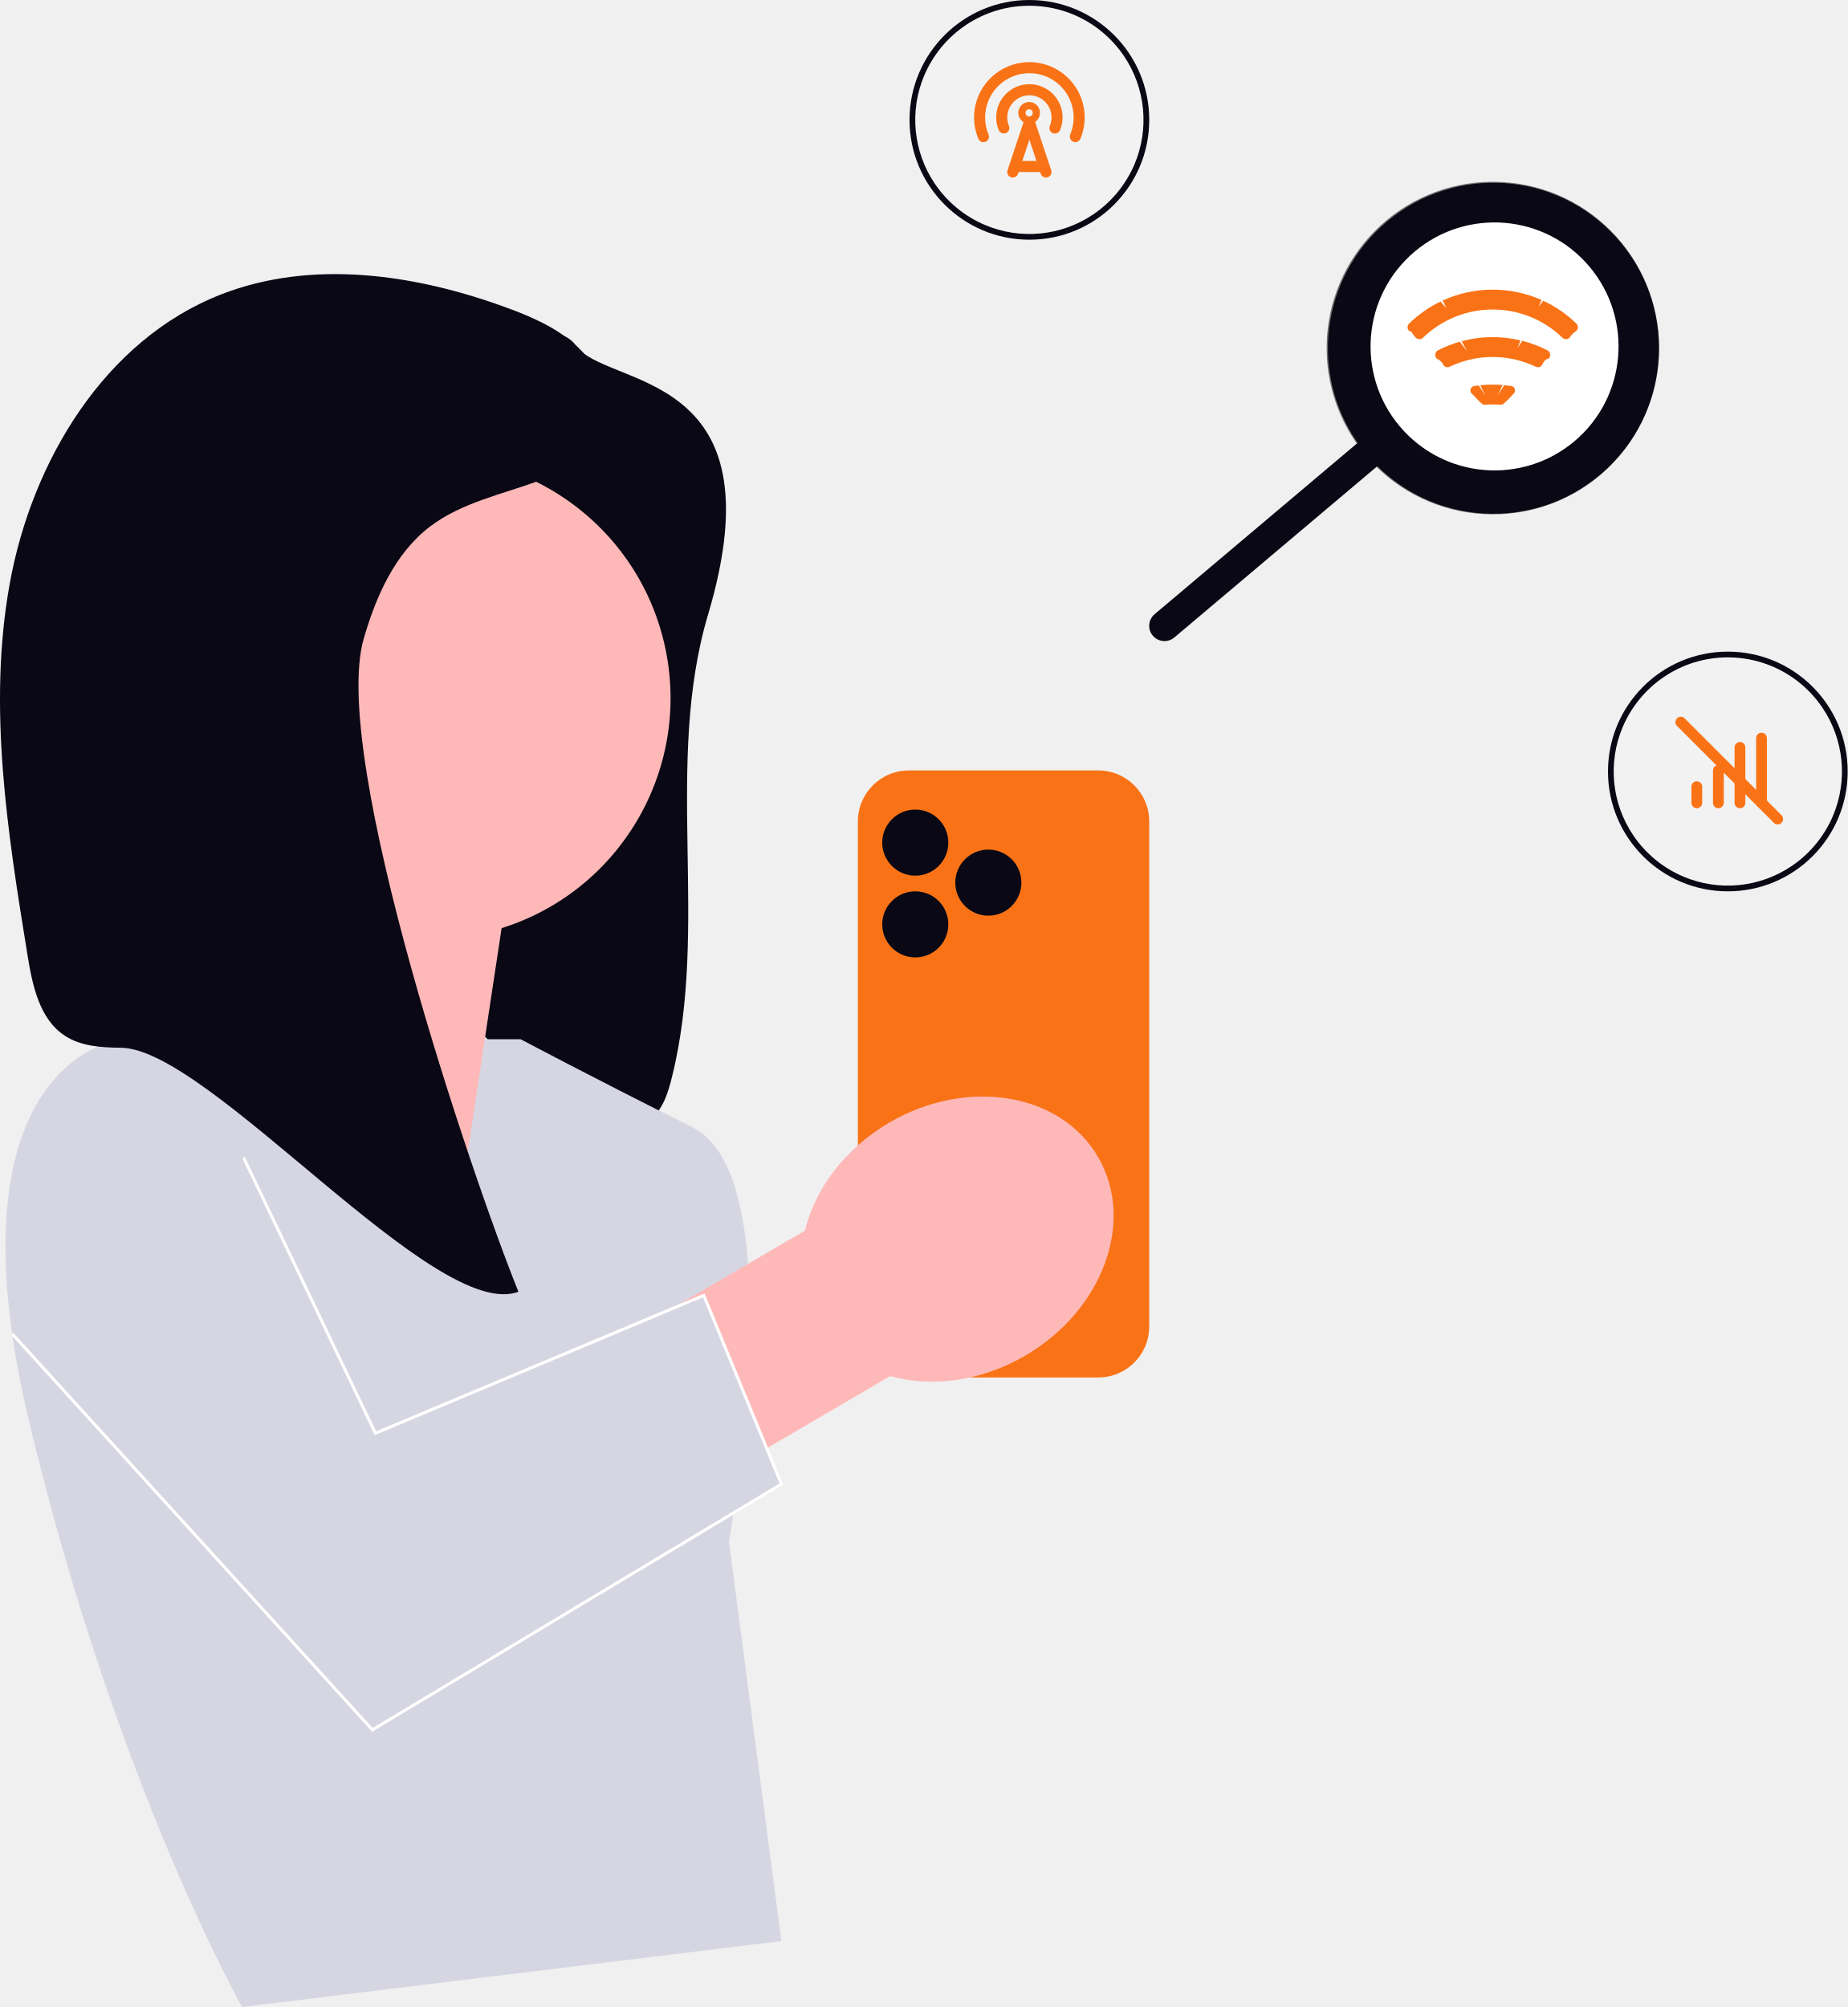
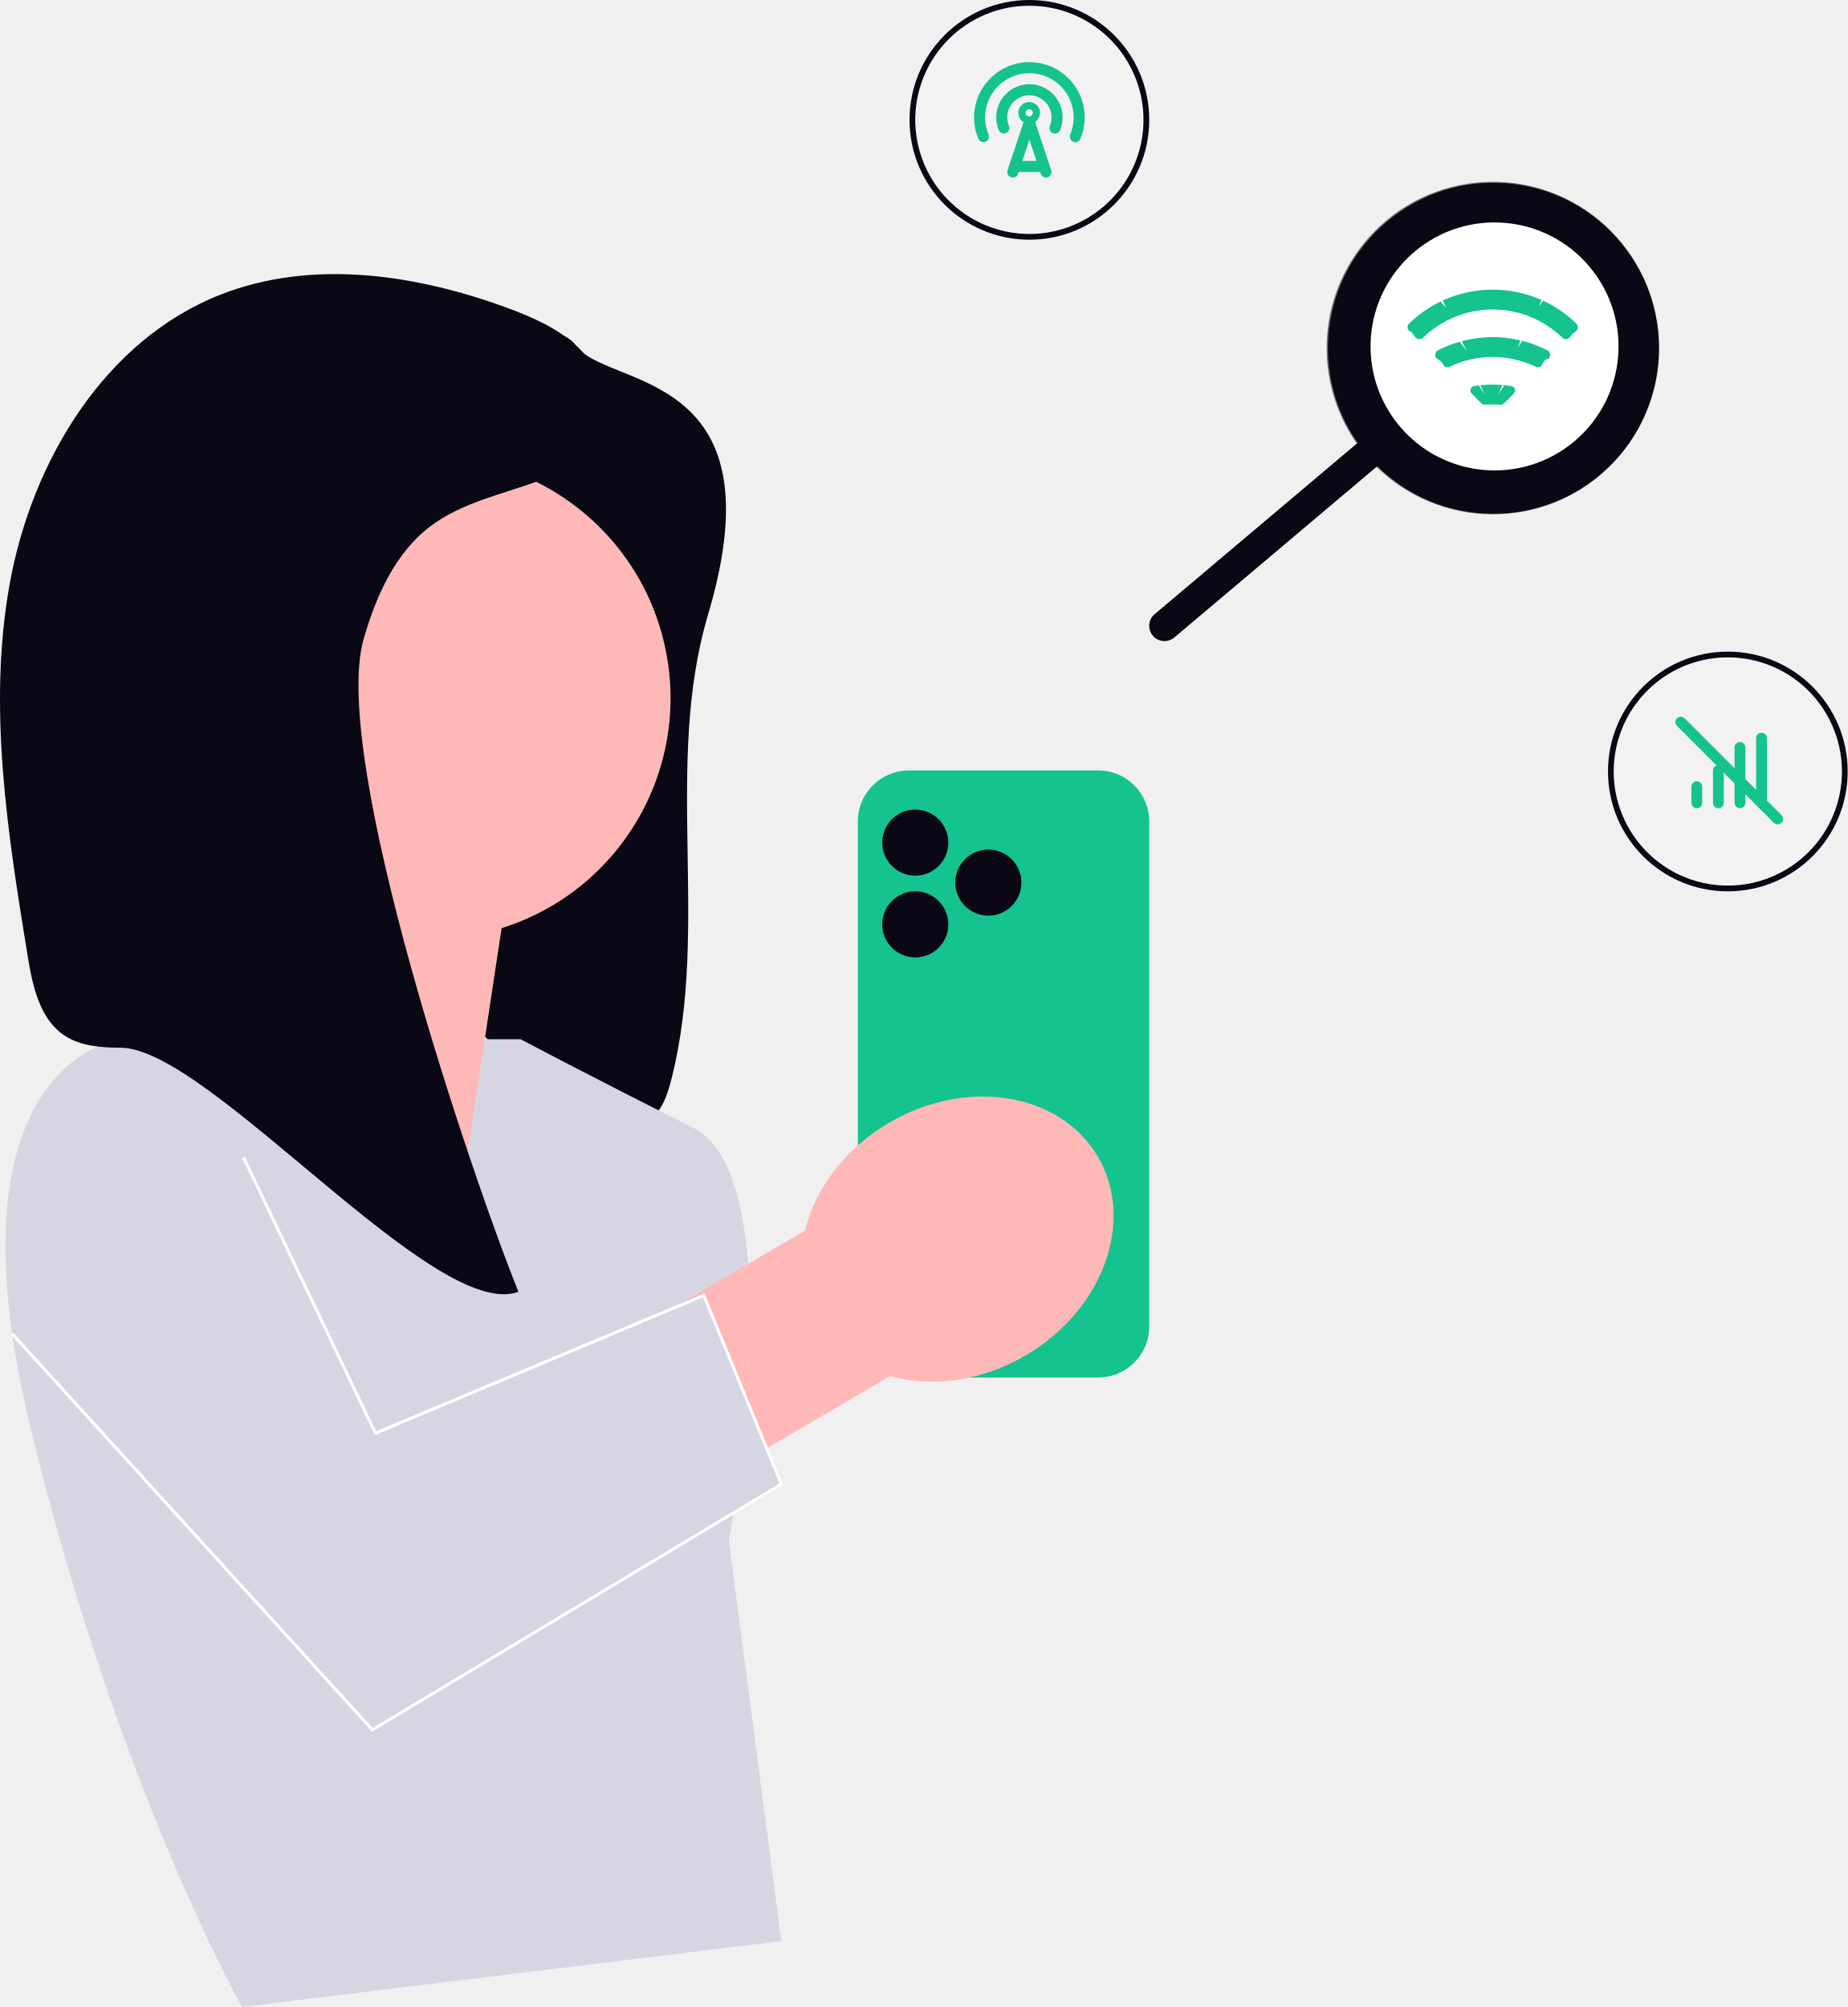
<svg xmlns="http://www.w3.org/2000/svg" width="662.896" height="720.044" viewBox="0 0 662.896 720.044" role="img" artist="Katerina Limpitsouni" source="https://undraw.co/">
  <g transform="translate(-768.215 -159.332)">
    <path d="M92.039,34.809C110.164,29.187,188.96,8.3,199.531,24.06s74.17,7.524,47.61,96.719c-15.9,53.39.526,111.792-12.94,165.846-1.359,5.455-3.034,11.252-7.358,14.845-7.331,6.092-18.283,3.1-27.231-.185-11.785-4.327-25.206-10.423-28.031-22.656-2.564-11.108-37.174-22.367-31.172-32.06,26.443-42.7,70.167-98.965,46.167-143.085-5.4-9.923-12.114-19.605-13.567-30.808s4.854-24.515,16.071-25.85" transform="translate(775.111 259.041)" fill="#090814" />
    <path d="M172.154,272.037l98.24-16.877" transform="translate(781.114 276.79)" fill="#d6d6e3" />
    <path d="M186.685,255.377H43.047s-63.823,7.516-32.65,137.582S86.717,602.57,86.717,602.57L280.2,578.921l-18.811-143.5s23.648-130.066-12.9-148.34-61.808-31.7-61.808-31.7Z" transform="translate(768.351 276.806)" fill="#d6d6e3" />
    <path d="M62.8,147.509a86.532,86.532,0,1,1,112.456,82.576L158.528,340.638,73.25,269.573s18.422-23.466,28.3-49.925A86.438,86.438,0,0,1,62.8,147.509Z" transform="translate(772.92 262.24)" fill="#ffb8b8" />
    <path d="M217.653,49.813c.639-9.346-4.407-18.4-11.419-24.61s-15.813-10-24.61-13.218C148.838-.021,111.805-5.411,79.286,7.3,37.578,23.607,11.428,67.063,3.478,111.134s-.753,89.3,6.444,133.5c1.747,10.728,4.276,22.711,13.385,28.642,5.8,3.775,13.092,4.219,20.009,4.272,31.927.247,112.8,98.788,142.688,87.556-16.586-41.041-67.851-191.9-55.484-234.4,4.416-15.178,11.169-30.521,23.732-40.115,11.284-8.617,25.759-11.509,39.072-16.444s26.95-13.539,30.5-27.287l-6.293-.376" transform="translate(768.215 257.671)" fill="#090814" />
-     <path d="M372.589,383.44H304.605a18.29,18.29,0,0,1-18.27-18.27V183.927a18.29,18.29,0,0,1,18.27-18.27h67.984a18.29,18.29,0,0,1,18.27,18.27V365.17A18.29,18.29,0,0,1,372.589,383.44Z" transform="translate(789.669 270.083)" fill="#F97316" />
+     <path d="M372.589,383.44H304.605a18.29,18.29,0,0,1-18.27-18.27V183.927a18.29,18.29,0,0,1,18.27-18.27h67.984a18.29,18.29,0,0,1,18.27,18.27V365.17A18.29,18.29,0,0,1,372.589,383.44Z" transform="translate(789.669 270.083)" fill="#14C38E" />
    <circle cx="11.856" cy="11.856" r="11.856" transform="translate(1084.739 449.781)" fill="#090814" />
    <circle cx="11.856" cy="11.856" r="11.856" transform="translate(1110.949 464.133)" fill="#090814" />
    <circle cx="11.856" cy="11.856" r="11.856" transform="translate(1084.739 479.108)" fill="#090814" />
    <path d="M305.454,374.795l-89.423,52.339-30.559-52.211L274.9,322.584c3.666-14.955,14.266-29.379,30.2-38.7,27.874-16.315,61.416-10.84,74.918,12.229s1.851,54.994-26.024,71.309C338.056,376.742,320.288,378.921,305.454,374.795Z" transform="translate(782.112 278.238)" fill="#ffb8b8" />
    <path d="M87.087,294.869l47.3,98.893L252.2,344.315l27.834,67.7L133.309,500.18,4.052,358.078" transform="translate(768.518 279.765)" fill="#d6d6e3" />
    <path d="M133.236,500.883l-.3-.325L3.681,358.457l.8-.724L133.438,499.508l145.954-87.7L251.94,345.037,134.147,394.472l-.22-.462-47.3-98.893.97-.464,47.076,98.431,117.845-49.458.207.5,28.009,68.125-.4.238Z" transform="translate(768.491 279.749)" fill="#fff" />
    <g transform="translate(1180.526 224.546)">
      <g transform="translate(63.65)" fill="#fff" stroke="#707070" stroke-width="1">
        <circle cx="59.658" cy="59.658" r="59.658" stroke="none" />
        <circle cx="59.658" cy="59.658" r="59.158" fill="none" />
      </g>
      <g transform="translate(92.673 38.697)">
        <g transform="translate(0)">
-           <path d="M205.938,350.387a43.21,43.21,0,0,1,11.278-7.894l2.12,2.393-1.35-2.757a43.209,43.209,0,0,1,35.481-.188l-1.1,2.393,1.691-2.126a43.179,43.179,0,0,1,11.823,8.129,1.959,1.959,0,0,1,.617,1.268,1.842,1.842,0,0,1-.539,1.431,6.9,6.9,0,0,0-2.422,2.421,1.865,1.865,0,0,1-2.6.016,35.94,35.94,0,0,0-49.994,0,1.865,1.865,0,0,1-2.6-.016c-1.136-1.022-1.4-2.466-2.377-2.377a1.936,1.936,0,0,1-.585-1.257,1.852,1.852,0,0,1,.565-1.435Z" transform="translate(-205.37 -338.224)" fill="#F97316" />
-           <path d="M247.719,416.844a1.87,1.87,0,0,1,1-1.387,42.557,42.557,0,0,1,7.8-3.065l2.521,3.324-1.864-3.507a42.986,42.986,0,0,1,21.094-.3l-.97,2.674,1.584-2.521a42.656,42.656,0,0,1,9.028,3.395,1.885,1.885,0,0,1,.475,3.01c-1.09.067-1.81,1.08-2.528,2.528a1.876,1.876,0,0,1-2.131.355,35.883,35.883,0,0,0-30.825,0,1.875,1.875,0,0,1-2.131-.355,4.868,4.868,0,0,0-2.529-2.528,1.864,1.864,0,0,1-.528-1.623Z" transform="translate(-237.755 -393.708)" fill="#F97316" />
-           <path d="M302.741,483.789q.828-.13,1.667-.227l2.19,3.486-1.632-3.545a43.77,43.77,0,0,1,7.981-.084l-1.671,3.629,2.249-3.579q1.288.122,2.556.32a1.556,1.556,0,0,1,1.258,1.076,1.6,1.6,0,0,1-.39,1.634c-.9.886-1.9,2.116-3.541,3.541a1.573,1.573,0,0,1-1.234.464c-.908-.067-1.838-.1-2.762-.1h0c-.925,0-1.854.034-2.762.1a1.578,1.578,0,0,1-1.234-.464c-1.692-1.445-2.548-2.769-3.541-3.541a1.6,1.6,0,0,1-.39-1.634A1.555,1.555,0,0,1,302.741,483.789Z" transform="translate(-278.846 -449.205)" fill="#F97316" />
+           <path d="M205.938,350.387a43.21,43.21,0,0,1,11.278-7.894l2.12,2.393-1.35-2.757a43.209,43.209,0,0,1,35.481-.188l-1.1,2.393,1.691-2.126a43.179,43.179,0,0,1,11.823,8.129,1.959,1.959,0,0,1,.617,1.268,1.842,1.842,0,0,1-.539,1.431,6.9,6.9,0,0,0-2.422,2.421,1.865,1.865,0,0,1-2.6.016,35.94,35.94,0,0,0-49.994,0,1.865,1.865,0,0,1-2.6-.016c-1.136-1.022-1.4-2.466-2.377-2.377a1.936,1.936,0,0,1-.585-1.257,1.852,1.852,0,0,1,.565-1.435Z" transform="translate(-205.37 -338.224)" fill="#14C38E" />
+           <path d="M247.719,416.844a1.87,1.87,0,0,1,1-1.387,42.557,42.557,0,0,1,7.8-3.065l2.521,3.324-1.864-3.507a42.986,42.986,0,0,1,21.094-.3l-.97,2.674,1.584-2.521a42.656,42.656,0,0,1,9.028,3.395,1.885,1.885,0,0,1,.475,3.01c-1.09.067-1.81,1.08-2.528,2.528a1.876,1.876,0,0,1-2.131.355,35.883,35.883,0,0,0-30.825,0,1.875,1.875,0,0,1-2.131-.355,4.868,4.868,0,0,0-2.529-2.528,1.864,1.864,0,0,1-.528-1.623Z" transform="translate(-237.755 -393.708)" fill="#14C38E" />
+           <path d="M302.741,483.789q.828-.13,1.667-.227l2.19,3.486-1.632-3.545a43.77,43.77,0,0,1,7.981-.084l-1.671,3.629,2.249-3.579q1.288.122,2.556.32a1.556,1.556,0,0,1,1.258,1.076,1.6,1.6,0,0,1-.39,1.634c-.9.886-1.9,2.116-3.541,3.541a1.573,1.573,0,0,1-1.234.464c-.908-.067-1.838-.1-2.762-.1h0c-.925,0-1.854.034-2.762.1a1.578,1.578,0,0,1-1.234-.464c-1.692-1.445-2.548-2.769-3.541-3.541a1.6,1.6,0,0,1-.39-1.634A1.555,1.555,0,0,1,302.741,483.789Z" transform="translate(-278.846 -449.205)" fill="#14C38E" />
        </g>
      </g>
      <path d="M389.84,286.12a59.374,59.374,0,1,1-3.366,87.686l-72.83,61.453a5.471,5.471,0,0,1-7.065-8.356l.008-.007,72.83-61.453A59.378,59.378,0,0,1,389.84,286.12Zm4.7,73.406a44.484,44.484,0,1,0,5.311-62.685h0A44.484,44.484,0,0,0,394.535,359.526Z" transform="translate(-304.64 -271.766)" fill="#090814" />
    </g>
    <g transform="translate(1094.533 159.332)">
      <circle cx="42.948" cy="42.948" r="42.948" transform="translate(0 0.099)" fill="#f2f2f2" />
      <path d="M43,2.064a40.733,40.733,0,0,0-22.885,6.99A41.059,41.059,0,0,0,5.28,27.065,40.877,40.877,0,0,0,9.053,65.882,41.059,41.059,0,0,0,27.065,80.714a40.877,40.877,0,0,0,38.817-3.774A41.059,41.059,0,0,0,80.714,58.93a40.877,40.877,0,0,0-3.774-38.817A41.059,41.059,0,0,0,58.93,5.28,40.675,40.675,0,0,0,43,2.064M43,0A43,43,0,1,1,0,43,43,43,0,0,1,43,0Z" transform="translate(0 0)" fill="#090814" />
      <g transform="translate(23.155 22.297)">
-         <path d="M27.066,23.709a1.986,1.986,0,0,1-1.831-2.749,7.938,7.938,0,1,0-14.654,0,1.985,1.985,0,0,1-3.664,1.527,11.908,11.908,0,1,1,21.981,0A1.985,1.985,0,0,1,27.066,23.709Z" transform="translate(1.939 1.919)" fill="#F97316" />
-         <path d="M38.33,30.706A1.986,1.986,0,0,1,36.5,27.957a15.877,15.877,0,1,0-29.31,0,1.985,1.985,0,1,1-3.664,1.527,19.846,19.846,0,1,1,36.638,0A1.985,1.985,0,0,1,38.33,30.706Z" transform="translate(-2.001 -2.01)" fill="#F97316" />
-         <path d="M21.892,32.831a1.985,1.985,0,0,1-1.882-1.358L15.939,19.26,11.868,31.473A1.985,1.985,0,0,1,8.1,30.218l5.954-17.861a1.985,1.985,0,0,1,3.765,0l5.954,17.861a1.986,1.986,0,0,1-1.883,2.613Z" transform="translate(3.907 8.569)" fill="#F97316" />
-         <path d="M18.923,21.969H10.985a1.985,1.985,0,1,1,0-3.969h7.938a1.985,1.985,0,0,1,0,3.969Z" transform="translate(4.891 17.446)" fill="#F97316" />
-         <path d="M3.89,2.593a1.3,1.3,0,1,0,1.3,1.3,1.3,1.3,0,0,0-1.3-1.3M3.89,0A3.89,3.89,0,1,1,0,3.89,3.89,3.89,0,0,1,3.89,0Z" transform="translate(15.869 14.298)" fill="#F97316" />
+         <path d="M27.066,23.709a1.986,1.986,0,0,1-1.831-2.749,7.938,7.938,0,1,0-14.654,0,1.985,1.985,0,0,1-3.664,1.527,11.908,11.908,0,1,1,21.981,0A1.985,1.985,0,0,1,27.066,23.709Z" transform="translate(1.939 1.919)" fill="#14C38E" />
+         <path d="M38.33,30.706A1.986,1.986,0,0,1,36.5,27.957a15.877,15.877,0,1,0-29.31,0,1.985,1.985,0,1,1-3.664,1.527,19.846,19.846,0,1,1,36.638,0A1.985,1.985,0,0,1,38.33,30.706Z" transform="translate(-2.001 -2.01)" fill="#14C38E" />
+         <path d="M21.892,32.831a1.985,1.985,0,0,1-1.882-1.358L15.939,19.26,11.868,31.473A1.985,1.985,0,0,1,8.1,30.218l5.954-17.861a1.985,1.985,0,0,1,3.765,0l5.954,17.861a1.986,1.986,0,0,1-1.883,2.613Z" transform="translate(3.907 8.569)" fill="#14C38E" />
+         <path d="M18.923,21.969H10.985a1.985,1.985,0,1,1,0-3.969h7.938a1.985,1.985,0,0,1,0,3.969Z" transform="translate(4.891 17.446)" fill="#14C38E" />
+         <path d="M3.89,2.593a1.3,1.3,0,1,0,1.3,1.3,1.3,1.3,0,0,0-1.3-1.3M3.89,0A3.89,3.89,0,1,1,0,3.89,3.89,3.89,0,0,1,3.89,0Z" transform="translate(15.869 14.298)" fill="#14C38E" />
      </g>
    </g>
    <g transform="translate(1345.117 393.114)">
      <circle cx="42.948" cy="42.948" r="42.948" transform="translate(0 0.099)" fill="#f2f2f2" />
      <path d="M43,2.064a40.733,40.733,0,0,0-22.885,6.99A41.059,41.059,0,0,0,5.28,27.065,40.877,40.877,0,0,0,9.053,65.882,41.059,41.059,0,0,0,27.065,80.714a40.877,40.877,0,0,0,38.817-3.774A41.059,41.059,0,0,0,80.714,58.93a40.877,40.877,0,0,0-3.774-38.817A41.059,41.059,0,0,0,58.93,5.28,40.675,40.675,0,0,0,43,2.064M43,0A43,43,0,1,1,0,43,43,43,0,0,1,43,0Z" fill="#090814" />
      <g transform="translate(24.131 23.291)">
        <g transform="translate(21.284 9.142)">
-           <path d="M14.935,24.609A1.935,1.935,0,0,1,13,22.674V14.935a1.935,1.935,0,0,1,3.87,0v7.739A1.935,1.935,0,0,1,14.935,24.609Z" transform="translate(-13 -0.858)" fill="#F97316" />
-           <path d="M14.935,29.012A1.935,1.935,0,0,1,13,27.077V14.935a1.935,1.935,0,1,1,3.87,0V27.077A1.935,1.935,0,0,1,14.935,29.012Z" transform="translate(-13 -13)" fill="#F97316" />
+           <path d="M14.935,24.609A1.935,1.935,0,0,1,13,22.674V14.935a1.935,1.935,0,0,1,3.87,0v7.739A1.935,1.935,0,0,1,14.935,24.609Z" transform="translate(-13 -0.858)" fill="#14C38E" />
+           <path d="M14.935,29.012A1.935,1.935,0,0,1,13,27.077V14.935a1.935,1.935,0,1,1,3.87,0V27.077A1.935,1.935,0,0,1,14.935,29.012Z" transform="translate(-13 -13)" fill="#14C38E" />
        </g>
-         <path d="M6.935,23.674A1.935,1.935,0,0,1,5,21.739v-5.8a1.935,1.935,0,1,1,3.87,0v5.8A1.935,1.935,0,0,1,6.935,23.674Z" transform="translate(0.805 9.218)" fill="#F97316" />
-         <path d="M10.935,26.479A1.935,1.935,0,0,1,9,24.544V12.935a1.935,1.935,0,0,1,3.87,0V24.544A1.935,1.935,0,0,1,10.935,26.479Z" transform="translate(4.544 6.414)" fill="#F97316" />
-         <path d="M18.935,32.088A1.935,1.935,0,0,1,17,30.153V6.935a1.935,1.935,0,0,1,3.87,0V30.153A1.935,1.935,0,0,1,18.935,32.088Z" transform="translate(12.023 0.805)" fill="#F97316" />
-         <path d="M38.763,40.7a1.929,1.929,0,0,1-1.368-.567L2.567,5.3A1.935,1.935,0,0,1,5.3,2.567L40.131,37.394a1.935,1.935,0,0,1-1.368,3.3Z" transform="translate(-2 -2)" fill="#F97316" />
+         <path d="M6.935,23.674A1.935,1.935,0,0,1,5,21.739v-5.8a1.935,1.935,0,1,1,3.87,0v5.8A1.935,1.935,0,0,1,6.935,23.674Z" transform="translate(0.805 9.218)" fill="#14C38E" />
+         <path d="M10.935,26.479A1.935,1.935,0,0,1,9,24.544V12.935a1.935,1.935,0,0,1,3.87,0V24.544A1.935,1.935,0,0,1,10.935,26.479Z" transform="translate(4.544 6.414)" fill="#14C38E" />
+         <path d="M18.935,32.088A1.935,1.935,0,0,1,17,30.153V6.935a1.935,1.935,0,0,1,3.87,0V30.153A1.935,1.935,0,0,1,18.935,32.088Z" transform="translate(12.023 0.805)" fill="#14C38E" />
+         <path d="M38.763,40.7a1.929,1.929,0,0,1-1.368-.567L2.567,5.3A1.935,1.935,0,0,1,5.3,2.567L40.131,37.394a1.935,1.935,0,0,1-1.368,3.3Z" transform="translate(-2 -2)" fill="#14C38E" />
      </g>
    </g>
  </g>
</svg>
